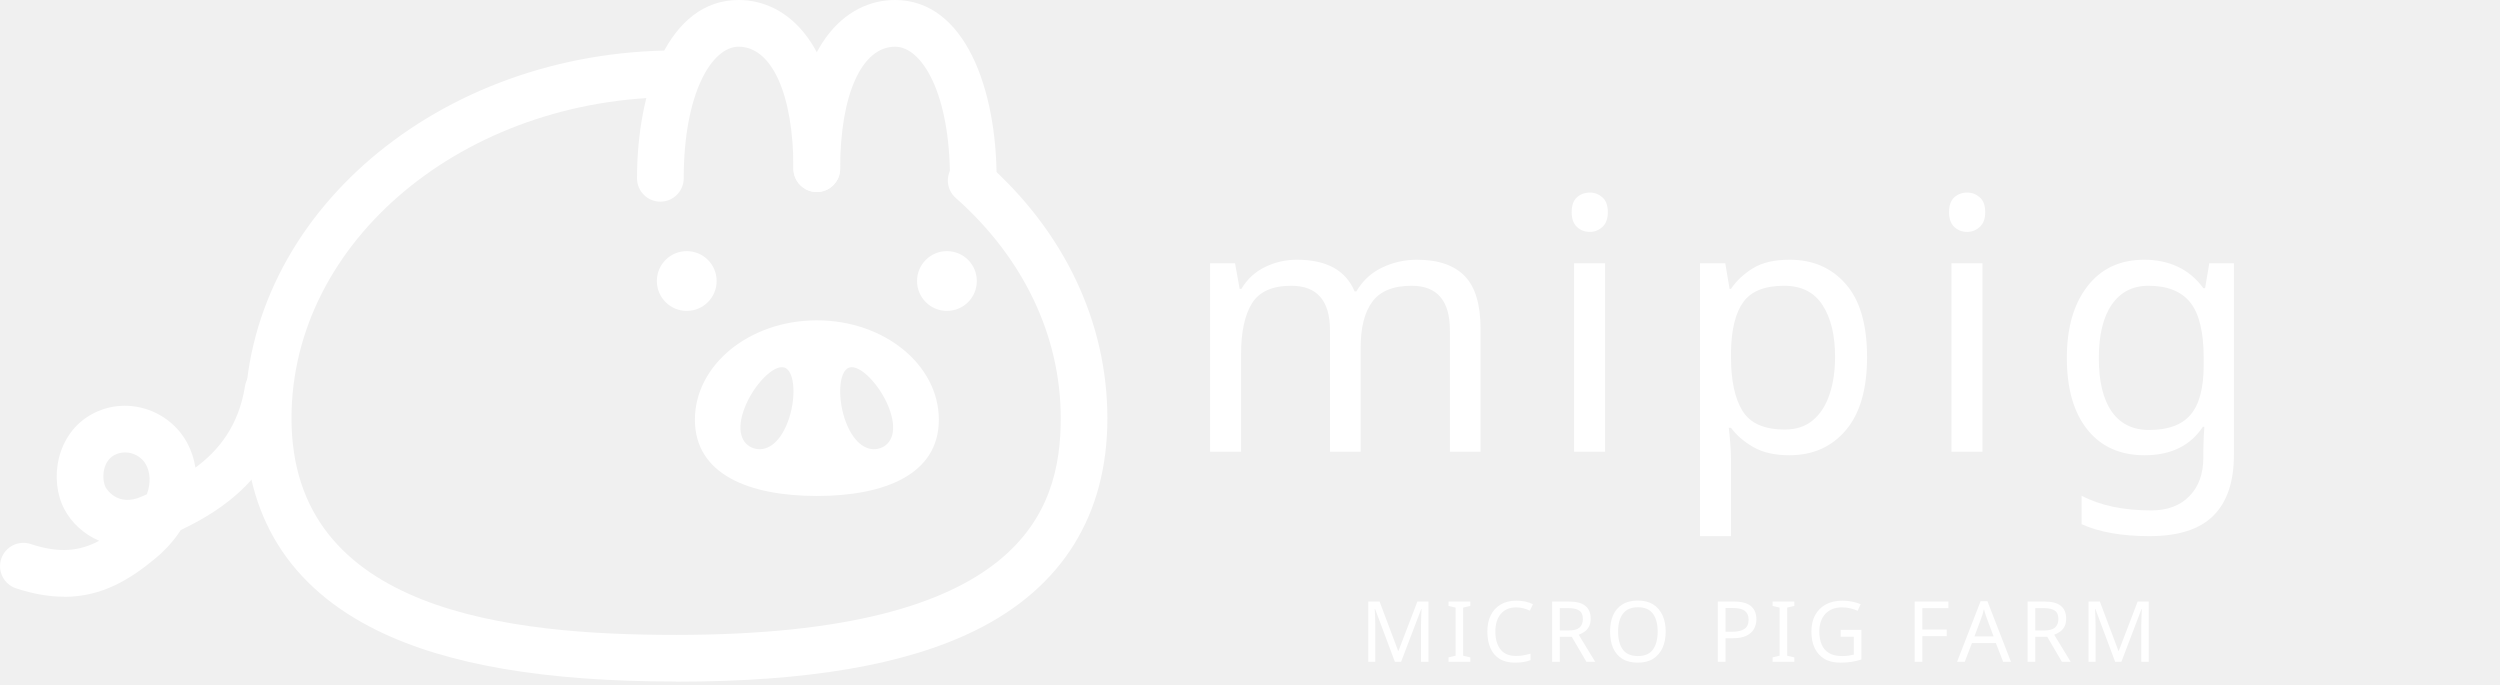
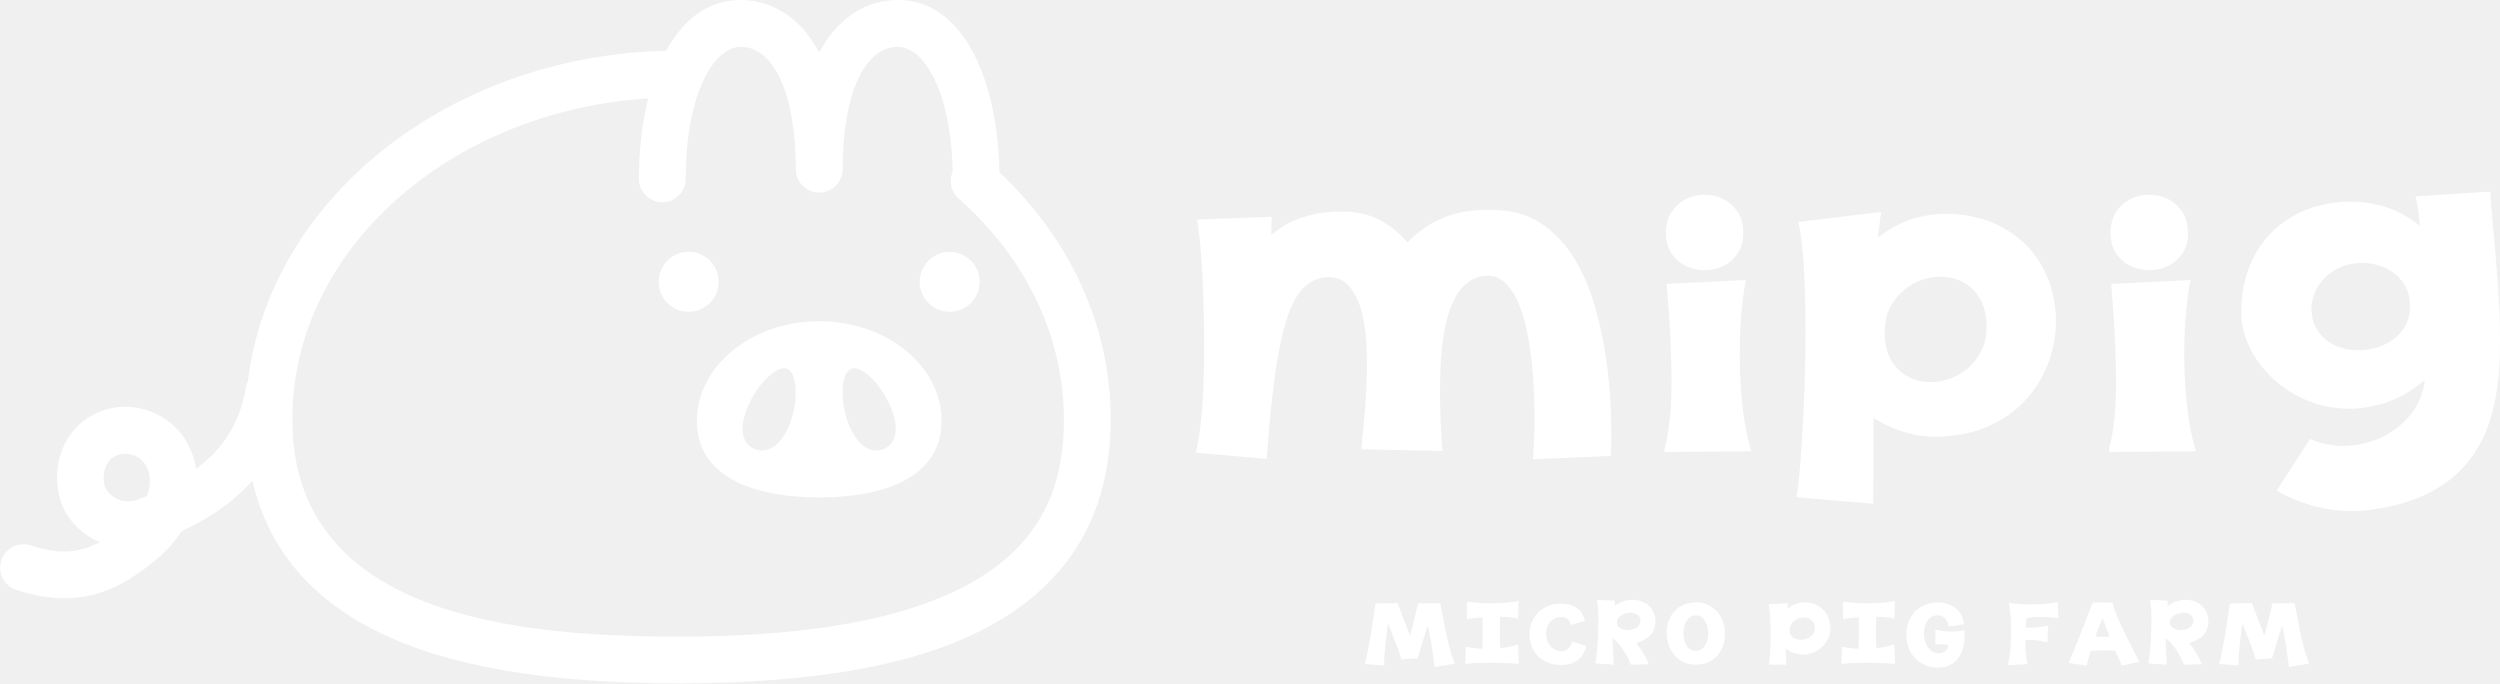
- <svg xmlns="http://www.w3.org/2000/svg" id="Layer_2" data-name="Layer 2" viewBox="0 0 355.41 97.29">
+ <svg xmlns="http://www.w3.org/2000/svg" id="Layer_2" data-name="Layer 2" viewBox="0 0 354.39 96.89">
  <defs>
    <style>
      .cls-1 {
-         font-size: 50px;
-         letter-spacing: .1em;
-       }
- 
-       .cls-1, .cls-2 {
-         font-family: KGTheLastTime, 'KG The Last Time';
-       }
- 
-       .cls-1, .cls-2, .cls-3 {
        fill: #fff;
-       }
- 
-       .cls-2 {
-         font-size: 12px;
-         letter-spacing: .1em;
-       }
- 
-       .cls-3 {
        stroke-width: 0px;
      }
    </style>
  </defs>
  <g id="object">
    <g>
      <g>
-         <path class="cls-3" d="M96.12,96.89c-18.63,0-32.52-2.37-42.47-7.25-12.5-6.13-18.85-16.28-18.85-30.18,0-28.83,27.51-52.29,61.32-52.29,1.83,0,3.32,1.49,3.32,3.32s-1.49,3.32-3.32,3.32c-30.15,0-54.68,20.48-54.68,45.66,0,27.6,31.21,30.79,54.68,30.79,49.01,0,54.68-17.57,54.68-30.79,0-11.69-5.3-22.82-14.93-31.33-1.37-1.21-1.5-3.31-.29-4.68,1.22-1.37,3.31-1.5,4.68-.29,11.07,9.79,17.17,22.68,17.17,36.31s-6.34,24.05-18.84,30.18c-9.95,4.88-23.84,7.25-42.47,7.25Z" />
-         <g>
-           <path class="cls-3" d="M93.88,28.67c-1.83,0-3.32-1.49-3.32-3.32,0-12.62,4.47-25.35,14.44-25.35,6.98,0,14.44,6.3,14.44,23.98,0,1.83-1.49,3.32-3.32,3.32s-3.32-1.49-3.32-3.32c0-10.54-3.06-17.34-7.8-17.34-3.78,0-7.8,6.56-7.8,18.71,0,1.83-1.49,3.32-3.32,3.32Z" />
-           <path class="cls-3" d="M138.37,28.67c-1.83,0-3.32-1.49-3.32-3.32,0-12.16-4.02-18.71-7.8-18.71-4.74,0-7.81,6.81-7.81,17.34,0,1.83-1.49,3.32-3.32,3.32s-3.32-1.49-3.32-3.32c0-17.68,7.46-23.98,14.44-23.98,9.98,0,14.44,12.73,14.44,25.35,0,1.83-1.49,3.32-3.32,3.32Z" />
-         </g>
-         <circle class="cls-3" cx="97.63" cy="39.95" r="4.25" />
-         <circle class="cls-3" cx="134.62" cy="39.95" r="4.25" />
-         <path class="cls-3" d="M9.1,84.83c-2.05,0-4.31-.36-6.82-1.19-1.74-.58-2.68-2.45-2.11-4.19.58-1.74,2.45-2.68,4.19-2.11,4.07,1.34,6.95,1.03,9.74-.46-2.19-.93-3.93-2.57-4.94-4.47-2.21-4.16-1.17-10.73,3.85-13.5,2.33-1.29,5.04-1.57,7.62-.8,2.57.77,4.76,2.55,6,4.89.59,1.11.97,2.28,1.15,3.48,3.24-2.38,6.15-5.89,7.05-11.58.29-1.81,1.98-3.04,3.8-2.76,1.81.29,3.04,1.99,2.76,3.8-1.87,11.79-10.09,16.73-15.69,19.41-.92,1.43-2.12,2.79-3.57,4-3.54,2.94-7.55,5.5-13.03,5.5ZM17.77,64.32c-.54,0-1.07.13-1.55.4-1.74.96-1.76,3.51-1.19,4.58.02.03,1.6,2.92,5.22,1.25l.63-.29c.59-1.59.47-3.07-.1-4.16-.41-.78-1.15-1.38-2.03-1.64-.32-.1-.65-.14-.97-.14Z" />
-         <path class="cls-3" d="M116.13,45.54c-9.58,0-17.34,6.33-17.34,14.13s7.76,10.84,17.34,10.84,17.34-3.04,17.34-10.84-7.76-14.13-17.34-14.13ZM111.97,60.05c-1.23,3.19-3.19,4.24-4.87,3.66-1.69-.58-2.47-2.56-1.23-5.75,1.23-3.19,4.12-6.22,5.66-5.7,1.54.53,1.68,4.59.44,7.79ZM125.14,63.71c-1.68.58-3.64-.47-4.87-3.66-1.23-3.19-1.09-7.26.44-7.79,1.54-.53,4.42,2.51,5.66,5.7,1.23,3.19.45,5.17-1.23,5.75Z" />
+         <path class="cls-1" d="M141.68,24.47c-.2-12.32-4.69-24.47-14.43-24.47-4.07,0-8.3,2.15-11.12,7.44-2.82-5.29-7.05-7.44-11.12-7.44-4.72,0-8.21,2.86-10.57,7.2-30.88.72-56.13,20.98-59.29,46.78-.13.28-.25.58-.3.9-.9,5.69-3.81,9.2-7.05,11.58-.18-1.2-.57-2.37-1.15-3.48-1.24-2.34-3.43-4.13-6-4.89-2.58-.77-5.29-.48-7.62.8-5.02,2.77-6.06,9.34-3.85,13.5,1.01,1.91,2.75,3.54,4.94,4.47-2.79,1.49-5.68,1.81-9.74.46-1.74-.57-3.62.37-4.19,2.11-.58,1.74.37,3.62,2.11,4.19,2.51.83,4.77,1.19,6.82,1.19,5.48,0,9.5-2.56,13.03-5.5,1.46-1.21,2.65-2.56,3.57-4,3.06-1.46,6.9-3.61,10.06-7.17,2.19,9.5,8.17,16.71,17.89,21.47,9.95,4.88,23.84,7.25,42.47,7.25s32.52-2.37,42.47-7.25c12.51-6.13,18.84-16.28,18.84-30.18,0-13.03-5.59-25.38-15.75-34.99ZM20.87,70.26l-.63.29c-3.62,1.67-5.2-1.22-5.22-1.25-.57-1.07-.54-3.62,1.19-4.58.48-.26,1.01-.4,1.55-.4.32,0,.65.05.97.14.88.26,1.61.86,2.03,1.64.58,1.09.69,2.57.1,4.16ZM96.12,90.25c-23.47,0-54.68-3.19-54.68-30.79,0-23.99,22.27-43.7,50.45-45.51-.89,3.55-1.32,7.48-1.32,11.4,0,1.83,1.49,3.32,3.32,3.32s3.32-1.49,3.32-3.32c0-12.16,4.02-18.71,7.8-18.71,4.74,0,7.8,6.81,7.8,17.34,0,1.83,1.49,3.32,3.32,3.32s3.32-1.49,3.32-3.32c0-10.54,3.06-17.34,7.81-17.34,3.68,0,7.56,6.2,7.78,17.7-.55,1.28-.26,2.82.84,3.79,9.63,8.51,14.93,19.64,14.93,31.33,0,13.22-5.67,30.79-54.68,30.79Z" />
+         <path class="cls-1" d="M101.87,39.95c0-2.35-1.9-4.25-4.25-4.25s-4.25,1.9-4.25,4.25,1.9,4.25,4.25,4.25,4.25-1.9,4.25-4.25Z" />
+         <path class="cls-1" d="M134.62,35.7c-2.35,0-4.25,1.9-4.25,4.25s1.9,4.25,4.25,4.25,4.25-1.9,4.25-4.25-1.9-4.25-4.25-4.25Z" />
+         <path class="cls-1" d="M116.13,45.54c-9.58,0-17.34,6.33-17.34,14.13s7.76,10.84,17.34,10.84,17.34-3.04,17.34-10.84-7.76-14.13-17.34-14.13ZM111.97,60.05c-1.23,3.19-3.19,4.24-4.87,3.66-1.68-.58-2.47-2.56-1.23-5.75,1.23-3.19,4.12-6.22,5.66-5.7,1.54.53,1.68,4.59.44,7.79ZM125.14,63.71c-1.68.58-3.64-.47-4.87-3.66-1.23-3.19-1.09-7.26.44-7.79,1.54-.53,4.42,2.51,5.66,5.7,1.23,3.19.45,5.17-1.23,5.75Z" />
      </g>
-       <text class="cls-1" transform="translate(167.78 64.22)">
-         <tspan x="0" y="0">mipig</tspan>
-       </text>
-       <text class="cls-2" transform="translate(193.36 94.08)">
-         <tspan x="0" y="0">MICRO PIG FARM </tspan>
-       </text>
+       <g>
+         <path class="cls-1" d="M210.31,39.12c-1.4.2-2.55.91-3.44,2.15-.9,1.24-1.56,2.92-2,5.05s-.68,4.69-.73,7.67.06,6.29.32,9.94l-11.47-.24c.03-.65.13-1.73.29-3.25.16-1.51.29-3.19.39-5.03s.12-3.74.07-5.71-.27-3.74-.66-5.32-1-2.85-1.83-3.81-1.96-1.38-3.39-1.25c-1.27.13-2.35.68-3.25,1.66-.9.98-1.66,2.48-2.29,4.52s-1.17,4.66-1.61,7.86-.82,7.1-1.15,11.69l-10.06-.88c.29-1.14.54-2.59.73-4.35s.33-3.68.39-5.76c.06-2.08.09-4.25.07-6.49-.02-2.25-.07-4.4-.15-6.47-.08-2.07-.2-3.97-.34-5.71s-.32-3.17-.51-4.27l10.6-.39c-.03.29-.05.72-.05,1.29s-.02,1-.05,1.29c.42-.36.93-.73,1.51-1.12s1.27-.74,2.05-1.05,1.69-.58,2.73-.81c1.04-.23,2.25-.34,3.61-.34,2.05-.03,3.85.35,5.4,1.15,1.55.8,2.89,1.88,4.03,3.25,1.43-1.56,3.2-2.77,5.3-3.61,2.1-.85,4.68-1.17,7.74-.98,2.44.16,4.53.87,6.27,2.12,1.74,1.25,3.21,2.86,4.39,4.81,1.19,1.95,2.13,4.14,2.83,6.57.7,2.42,1.24,4.91,1.61,7.45.37,2.54.6,5.01.68,7.42.08,2.41.09,4.56.02,6.45l-11.04.49c.13-1.89.2-3.87.2-5.93s-.07-4.08-.22-6.05-.39-3.84-.73-5.62-.79-3.3-1.34-4.59c-.55-1.29-1.24-2.28-2.05-2.98-.81-.7-1.77-.97-2.88-.81Z" />
+         <path class="cls-1" d="M235.92,64.08c.03-.36.11-.76.22-1.2.11-.44.23-1.03.34-1.76.11-.73.22-1.65.32-2.76.1-1.11.15-2.48.15-4.13s-.05-3.61-.15-5.91-.28-4.99-.54-8.08l11.23-.54c-.33,1.66-.56,3.54-.71,5.64s-.2,4.25-.15,6.45.2,4.36.46,6.49c.26,2.13.65,4.03,1.17,5.69l-12.35.1ZM236.16,33.02c0-1.2.27-2.21.81-3s1.21-1.4,2.03-1.81c.81-.41,1.69-.61,2.64-.61s1.82.2,2.64.61c.81.41,1.49,1.01,2.03,1.81s.81,1.8.81,3-.27,2.15-.81,2.93-1.21,1.37-2.03,1.76c-.81.39-1.69.59-2.64.59s-1.82-.2-2.64-.59c-.81-.39-1.49-.98-2.03-1.76s-.81-1.76-.81-2.93Z" />
+         <path class="cls-1" d="M266.7,30.04c-.07.2-.11.46-.15.78-.03.33-.07.67-.12,1.03-.05.36-.1.71-.15,1.05s-.09.61-.12.81c1.66-1.33,3.43-2.26,5.3-2.78,1.87-.52,3.74-.72,5.59-.59,2.51.2,4.69.78,6.54,1.76s3.38,2.21,4.57,3.69c1.19,1.48,2.05,3.15,2.59,5s.76,3.74.66,5.64-.52,3.76-1.27,5.57c-.75,1.81-1.81,3.43-3.17,4.88s-3.05,2.62-5.05,3.52-4.31,1.39-6.91,1.49c-1.56.07-3.13-.11-4.71-.54-1.58-.42-3.15-1.12-4.71-2.1v3.3c0,.86,0,1.79-.02,2.78-.02.99-.02,1.92-.02,2.78v3.3l-10.89-.93c.2-1.07.37-2.64.54-4.69.16-2.05.31-4.33.44-6.84.13-2.51.22-5.14.27-7.91.05-2.77.05-5.41,0-7.93s-.15-4.81-.32-6.86c-.16-2.05-.39-3.65-.68-4.79l11.82-1.42ZM267.19,46.74c-.07,1.82.25,3.3.95,4.42.7,1.12,1.6,1.93,2.71,2.42,1.11.49,2.3.67,3.59.54,1.29-.13,2.47-.54,3.56-1.22,1.09-.68,1.99-1.63,2.69-2.83.7-1.2,1-2.65.9-4.35-.1-1.63-.51-2.93-1.25-3.91s-1.63-1.68-2.69-2.1c-1.06-.42-2.19-.57-3.39-.44-1.2.13-2.32.5-3.34,1.12-1.03.62-1.9,1.46-2.61,2.54-.72,1.07-1.09,2.34-1.12,3.81Z" />
+         <path class="cls-1" d="M298.94,64.08c.03-.36.11-.76.22-1.2.11-.44.23-1.03.34-1.76.11-.73.22-1.65.32-2.76.1-1.11.15-2.48.15-4.13s-.05-3.61-.15-5.91-.28-4.99-.54-8.08l11.23-.54c-.33,1.66-.56,3.54-.71,5.64s-.2,4.25-.15,6.45.2,4.36.46,6.49c.26,2.13.65,4.03,1.17,5.69l-12.35.1ZM299.19,33.02c0-1.2.27-2.21.81-3,.54-.8,1.21-1.4,2.03-1.81.81-.41,1.69-.61,2.64-.61s1.82.2,2.64.61c.81.41,1.49,1.01,2.03,1.81s.81,1.8.81,3-.27,2.15-.81,2.93-1.21,1.37-2.03,1.76c-.81.39-1.69.59-2.64.59s-1.82-.2-2.64-.59c-.81-.39-1.49-.98-2.03-1.76-.54-.78-.81-1.76-.81-2.93Z" />
+         <path class="cls-1" d="M327.48,62.22c1.66.75,3.4,1.07,5.22.98,1.82-.1,3.52-.53,5.08-1.29s2.89-1.83,3.98-3.2c1.09-1.37,1.75-2.98,1.98-4.83-1.95,1.63-3.96,2.74-6.01,3.34s-4.03.83-5.93.68-3.7-.62-5.4-1.42c-1.69-.8-3.18-1.82-4.47-3.08-1.29-1.25-2.3-2.65-3.05-4.2-.75-1.55-1.14-3.15-1.17-4.81-.03-1.86.23-3.69.78-5.49.55-1.81,1.42-3.44,2.59-4.91s2.67-2.68,4.49-3.64c1.82-.96,4-1.54,6.54-1.73,1.86-.13,3.72.07,5.59.59,1.87.52,3.64,1.45,5.3,2.78,0-.33-.02-.69-.07-1.1s-.1-.81-.15-1.2-.11-.75-.2-1.07c-.08-.33-.14-.59-.17-.78l10.6-.68c.06,1.27.18,2.75.34,4.44.16,1.69.33,3.52.49,5.47.16,1.95.3,4,.42,6.13.11,2.13.15,4.24.12,6.32-.03,3.32-.39,6.28-1.07,8.89-.68,2.6-1.75,4.85-3.2,6.74-1.45,1.89-3.3,3.43-5.57,4.61-2.26,1.19-4.99,2.01-8.18,2.47-2.44.36-4.83.29-7.18-.22s-4.49-1.33-6.45-2.47l4.74-7.32ZM327.67,43.18c-.07,1.53.24,2.78.93,3.76s1.55,1.68,2.61,2.12c1.06.44,2.21.63,3.44.59,1.24-.05,2.38-.33,3.44-.83,1.06-.5,1.93-1.25,2.61-2.22s.99-2.15.93-3.52c-.07-1.24-.42-2.28-1.05-3.12-.63-.85-1.43-1.5-2.39-1.95-.96-.46-2.01-.7-3.15-.73-1.14-.03-2.21.16-3.22.59-1.01.42-1.9,1.07-2.66,1.95-.77.88-1.26,2-1.49,3.37Z" />
+       </g>
+       <g>
+         <path class="cls-1" d="M198.14,85.5s.02.09.07.24.13.35.22.59.2.52.32.84.25.64.38.98.26.68.38,1.01.24.65.34.94c.08-.21.16-.46.23-.73s.16-.57.23-.87.15-.61.23-.93.14-.6.21-.87.12-.51.16-.71.09-.37.12-.47h3.12c.05.18.11.43.18.76s.13.71.21,1.15.17.93.27,1.46.22,1.08.35,1.66.29,1.16.46,1.76.37,1.19.59,1.76l-2.84.47-.08-.53c-.04-.25-.07-.54-.12-.87s-.09-.69-.15-1.08-.12-.78-.18-1.18-.13-.78-.21-1.15-.15-.71-.23-1c-.1.25-.22.58-.35,1s-.26.84-.39,1.29-.26.88-.38,1.29-.23.76-.32,1.01l-2.29.16c-.08-.26-.17-.55-.29-.89s-.24-.68-.37-1.03-.27-.7-.4-1.05-.26-.67-.38-.96-.22-.54-.3-.74-.13-.34-.16-.41c-.05.31-.11.65-.15,1.02s-.09.74-.14,1.12-.09.76-.12,1.14-.07.73-.09,1.07-.04.64-.05.91,0,.5,0,.68l-2.73-.21c.27-1.17.48-2.21.64-3.1s.3-1.68.4-2.36.19-1.27.26-1.78.13-.95.21-1.34l3.12-.06Z" />
+         <path class="cls-1" d="M207.99,85.27c.15.05.38.09.71.12s.7.06,1.13.09.89.04,1.39.04.99,0,1.48-.03.96-.06,1.4-.11.83-.12,1.16-.21l-.05,2.53c-.3-.09-.67-.15-1.11-.19s-.92-.07-1.44-.08c-.02.34-.04.7-.05,1.08s-.02.76-.02,1.14,0,.77.02,1.15.04.74.07,1.07c.51-.05.98-.12,1.41-.21s.79-.2,1.08-.32l.14,2.74c-.26,0-.63-.02-1.11-.05s-1.05-.05-1.7-.07-1.38-.02-2.2,0-1.68.06-2.6.16l.09-2.47c.27.09.61.16,1.02.21s.84.09,1.31.11c.03-.47.05-1.07.06-1.79s0-1.62-.02-2.67c-.45.03-.86.07-1.24.11s-.71.09-.98.15v-2.5Z" />
+         <path class="cls-1" d="M224.87,91.64c-.11.37-.25.71-.43,1.02s-.4.59-.68.82-.61.42-.99.56-.84.21-1.36.22c-.76.02-1.42-.1-2-.34s-1.05-.56-1.44-.97-.67-.86-.86-1.38-.29-1.05-.3-1.59.08-1.08.26-1.6.46-.99.83-1.41.84-.75,1.39-1,1.21-.38,1.96-.39c.5,0,.95.06,1.34.17s.73.28,1.01.49.51.47.69.78.3.64.38,1.01l-2.03.56c-.02-.17-.07-.33-.15-.49s-.19-.28-.33-.39-.32-.18-.53-.22-.45-.04-.72.01c-.41.08-.75.24-1.01.49s-.45.54-.57.88-.17.69-.16,1.07.1.73.25,1.06.36.61.63.85.6.38.98.44c.48.06.87-.03,1.18-.28s.53-.61.66-1.08l2,.69Z" />
+         <path class="cls-1" d="M228.92,85.16c-.02.09-.04.21-.04.37s0,.28.01.37c.34-.26.69-.46,1.07-.6s.75-.23,1.13-.26.75,0,1.11.06.69.2,1,.37c.43.25.77.58,1.02,1s.4.86.44,1.33-.02.93-.19,1.39-.46.85-.88,1.17c-.23.18-.49.34-.77.47s-.57.24-.87.32c.4.52.75,1.02,1.05,1.51s.55.99.73,1.5l-2.52.07c-.15-.35-.32-.71-.5-1.07s-.39-.71-.61-1.04-.46-.64-.71-.93-.52-.53-.8-.72c0,.02,0,.13.01.32s.02.42.03.69.02.56.04.87.02.6.04.87.02.5.03.69.01.29.01.32l-2.58-.19c.05-.23.09-.55.14-.97s.09-.9.13-1.44.08-1.11.1-1.72.04-1.21.04-1.8,0-1.16-.04-1.69-.08-1-.15-1.39l2.54.13ZM229.22,88.11c-.03.28.03.51.19.7.16.18.36.32.6.4s.52.12.81.11.57-.07.83-.17.47-.25.64-.45.25-.43.25-.71-.08-.52-.24-.69-.36-.29-.6-.36-.5-.09-.77-.07-.54.09-.79.19-.46.25-.63.43-.27.39-.29.62Z" />
+         <path class="cls-1" d="M240.13,85.4c.71-.04,1.34.06,1.88.29s1,.56,1.37.97.65.88.84,1.42.3,1.08.31,1.65-.07,1.11-.23,1.65-.43,1.02-.77,1.45-.79.77-1.32,1.02-1.16.38-1.88.37c-.65,0-1.22-.13-1.72-.38s-.92-.57-1.26-.98-.6-.87-.79-1.38-.29-1.04-.3-1.58.04-1.07.19-1.59.38-.99.7-1.41.73-.76,1.22-1.03,1.08-.42,1.76-.45ZM240.32,92.26c.43,0,.78-.12,1.05-.38s.47-.56.6-.94.18-.78.18-1.22-.08-.84-.22-1.21-.33-.68-.59-.93-.56-.37-.92-.36c-.4,0-.73.14-1,.39s-.46.57-.59.94-.19.77-.19,1.21.06.83.19,1.2.32.67.56.92.55.37.91.37Z" />
+         <path class="cls-1" d="M253.43,85.48c-.02.11-.04.25-.04.41,0,.08,0,.15,0,.22s0,.12,0,.16c.37-.29.76-.51,1.17-.66s.83-.22,1.24-.22c.63,0,1.18.11,1.64.33s.84.51,1.14.87.52.76.67,1.21.22.89.22,1.34c0,.47-.1.92-.31,1.37s-.49.83-.84,1.17-.76.61-1.24.81-.97.3-1.51.3c-.4,0-.8-.07-1.22-.21s-.82-.35-1.23-.65c0,.02,0,.09.01.21s.02.26.02.42.02.33.03.52.02.36.03.52.02.3.02.42.01.19.01.21l-2.48-.02c.03-.2.06-.46.09-.77s.06-.66.08-1.05.04-.8.05-1.23.02-.87.02-1.32c0-.42,0-.84-.02-1.25s-.03-.8-.05-1.17-.05-.7-.09-1-.09-.55-.14-.74l2.71-.19ZM253.68,89.33c0,.23.04.44.13.61s.21.31.36.43.32.2.52.25.4.08.61.08c.23,0,.47-.04.7-.11s.44-.17.63-.31.33-.31.45-.51.18-.44.18-.7-.04-.5-.13-.69-.2-.36-.34-.48-.3-.22-.49-.28-.38-.09-.59-.09c-.23,0-.47.04-.71.12s-.45.2-.64.35-.35.34-.47.56-.19.48-.2.77Z" />
+         <path class="cls-1" d="M261.32,85.27c.15.05.38.09.71.12s.7.06,1.13.09.89.04,1.39.04.99,0,1.48-.03.96-.06,1.4-.11.83-.12,1.16-.21l-.05,2.53c-.3-.09-.67-.15-1.11-.19s-.92-.07-1.44-.08c-.02.34-.04.7-.05,1.08s-.02.76-.02,1.14,0,.77.02,1.15.04.74.07,1.07c.51-.05.98-.12,1.41-.21s.79-.2,1.08-.32l.14,2.74c-.26,0-.63-.02-1.11-.05s-1.05-.05-1.7-.07-1.38-.02-2.2,0-1.68.06-2.6.16l.09-2.47c.27.09.61.16,1.02.21s.84.09,1.31.11c.03-.47.05-1.07.06-1.79s0-1.62-.02-2.67c-.45.03-.86.07-1.24.11s-.71.09-.98.15v-2.5Z" />
+         <path class="cls-1" d="M278.47,89.34c.05,1.03-.03,1.89-.23,2.57s-.47,1.22-.83,1.62-.76.69-1.23.85c-.47.16-.95.25-1.44.25-.75,0-1.41-.14-1.97-.41s-1.03-.61-1.41-1.04-.66-.92-.84-1.47-.28-1.12-.29-1.69.09-1.14.27-1.69.46-1.04.83-1.47.83-.78,1.38-1.04,1.19-.4,1.93-.41c.5,0,.97.07,1.41.2s.82.33,1.15.59.6.58.81.97.35.82.41,1.32l-2.19.32c-.02-.17-.07-.35-.13-.54s-.16-.36-.28-.52-.27-.29-.46-.39-.4-.15-.65-.15c-.43,0-.79.12-1.08.36s-.51.55-.66.91-.23.77-.24,1.21.05.86.17,1.25.31.74.56,1.04.57.49.96.58c.14.03.31.04.51.04s.39-.05.57-.13.34-.21.47-.38.21-.4.22-.69c-.02,0-.09-.02-.22-.03s-.29-.02-.48-.04-.38-.02-.59-.01-.39.02-.56.05l.02-2.12c.09.02.28.06.55.12s.6.1.98.13.79.04,1.24.02.89-.08,1.34-.19Z" />
+         <path class="cls-1" d="M284.62,94.29c.05-.17.12-.51.21-1.03s.16-1.16.21-1.93.06-1.67.04-2.67-.13-2.07-.31-3.21c.52.09,1.08.16,1.68.19s1.19.05,1.8.04,1.2-.04,1.79-.1,1.15-.13,1.67-.23l.07,2.27c-.55-.08-1.06-.13-1.54-.15s-.91-.03-1.29-.02-.72.04-1,.07-.51.07-.67.11c-.02.18-.04.38-.06.62s-.04.47-.05.73c.55.02,1.08,0,1.61-.06s1.05-.14,1.56-.23l-.11,2.37c-.73-.19-1.34-.3-1.83-.34s-.92-.04-1.29.01c-.02.1-.02.25-.02.46s0,.43.02.67.03.5.06.76.06.5.09.72.07.4.11.55.08.23.12.25l-2.86.14Z" />
+         <path class="cls-1" d="M299.46,85.42c.09.38.23.8.4,1.28s.41,1.04.71,1.71.67,1.43,1.11,2.31.96,1.91,1.58,3.09l-2.46.55c-.07-.13-.19-.39-.36-.77s-.36-.83-.58-1.34c-.55-.05-1.14-.07-1.75-.06s-1.2.04-1.76.11c-.14.47-.26.89-.35,1.25s-.15.64-.17.82l-2.59-.39c.42-.99.81-1.94,1.18-2.85s.69-1.73.98-2.48.54-1.4.76-1.96.39-.99.53-1.29l2.78.02ZM298.07,87.67c-.17.35-.35.75-.52,1.18-.18.44-.35.89-.51,1.36.29.04.6.06.94.07s.7,0,1.08-.04c-.2-.49-.38-.96-.55-1.41s-.32-.84-.43-1.17Z" />
+         <path class="cls-1" d="M307.31,85.16c-.02.09-.04.21-.04.37s0,.28.01.37c.34-.26.69-.46,1.07-.6s.75-.23,1.13-.26.75,0,1.11.06.69.2,1,.37c.43.25.77.58,1.02,1s.4.86.44,1.33-.02.93-.19,1.39-.46.85-.88,1.17c-.23.18-.49.34-.77.47s-.57.24-.87.32c.4.52.75,1.02,1.05,1.51s.55.99.73,1.5l-2.52.07c-.15-.35-.32-.71-.5-1.07s-.39-.71-.61-1.04-.46-.64-.71-.93-.52-.53-.8-.72c0,.02,0,.13.01.32s.02.42.03.69.02.56.04.87.02.6.04.87.02.5.03.69.01.29.01.32l-2.58-.19c.05-.23.09-.55.14-.97s.09-.9.13-1.44.08-1.11.1-1.72.04-1.21.04-1.8,0-1.16-.04-1.69-.08-1-.15-1.39l2.54.13ZM307.6,88.11c-.03.28.03.51.19.7s.36.32.6.4.52.12.81.11.57-.07.83-.17.47-.25.64-.45.25-.43.25-.71-.08-.52-.24-.69-.36-.29-.6-.36-.5-.09-.77-.07-.54.09-.79.19-.46.25-.63.43-.27.39-.29.62Z" />
+         <path class="cls-1" d="M319.25,85.5s.02.09.07.24.13.35.22.59.2.52.32.84.25.64.38.98.26.68.38,1.01.24.65.34.94c.08-.21.16-.46.23-.73s.16-.57.23-.87.15-.61.23-.93.14-.6.21-.87.12-.51.16-.71c.05-.21.09-.37.12-.47h3.12c.05.18.11.43.18.76s.13.71.21,1.15.17.93.27,1.46.22,1.08.35,1.66c.13.57.29,1.16.46,1.76s.37,1.19.59,1.76l-2.84.47-.08-.53c-.04-.25-.07-.54-.12-.87s-.09-.69-.15-1.08-.12-.78-.18-1.18-.13-.78-.21-1.15-.15-.71-.23-1c-.1.25-.22.58-.35,1s-.26.84-.39,1.29-.26.88-.38,1.29-.23.76-.32,1.01l-2.29.16c-.08-.26-.17-.55-.29-.89s-.24-.68-.37-1.03c-.13-.35-.27-.7-.4-1.05s-.26-.67-.38-.96-.22-.54-.3-.74-.13-.34-.16-.41c-.05.31-.11.65-.15,1.02s-.09.74-.14,1.12-.09.76-.12,1.14-.07.73-.09,1.07-.04.64-.05.91,0,.5,0,.68l-2.73-.21c.27-1.17.48-2.21.64-3.1s.3-1.68.4-2.36.19-1.27.26-1.78.13-.95.21-1.34l3.12-.06Z" />
+       </g>
    </g>
  </g>
</svg>
